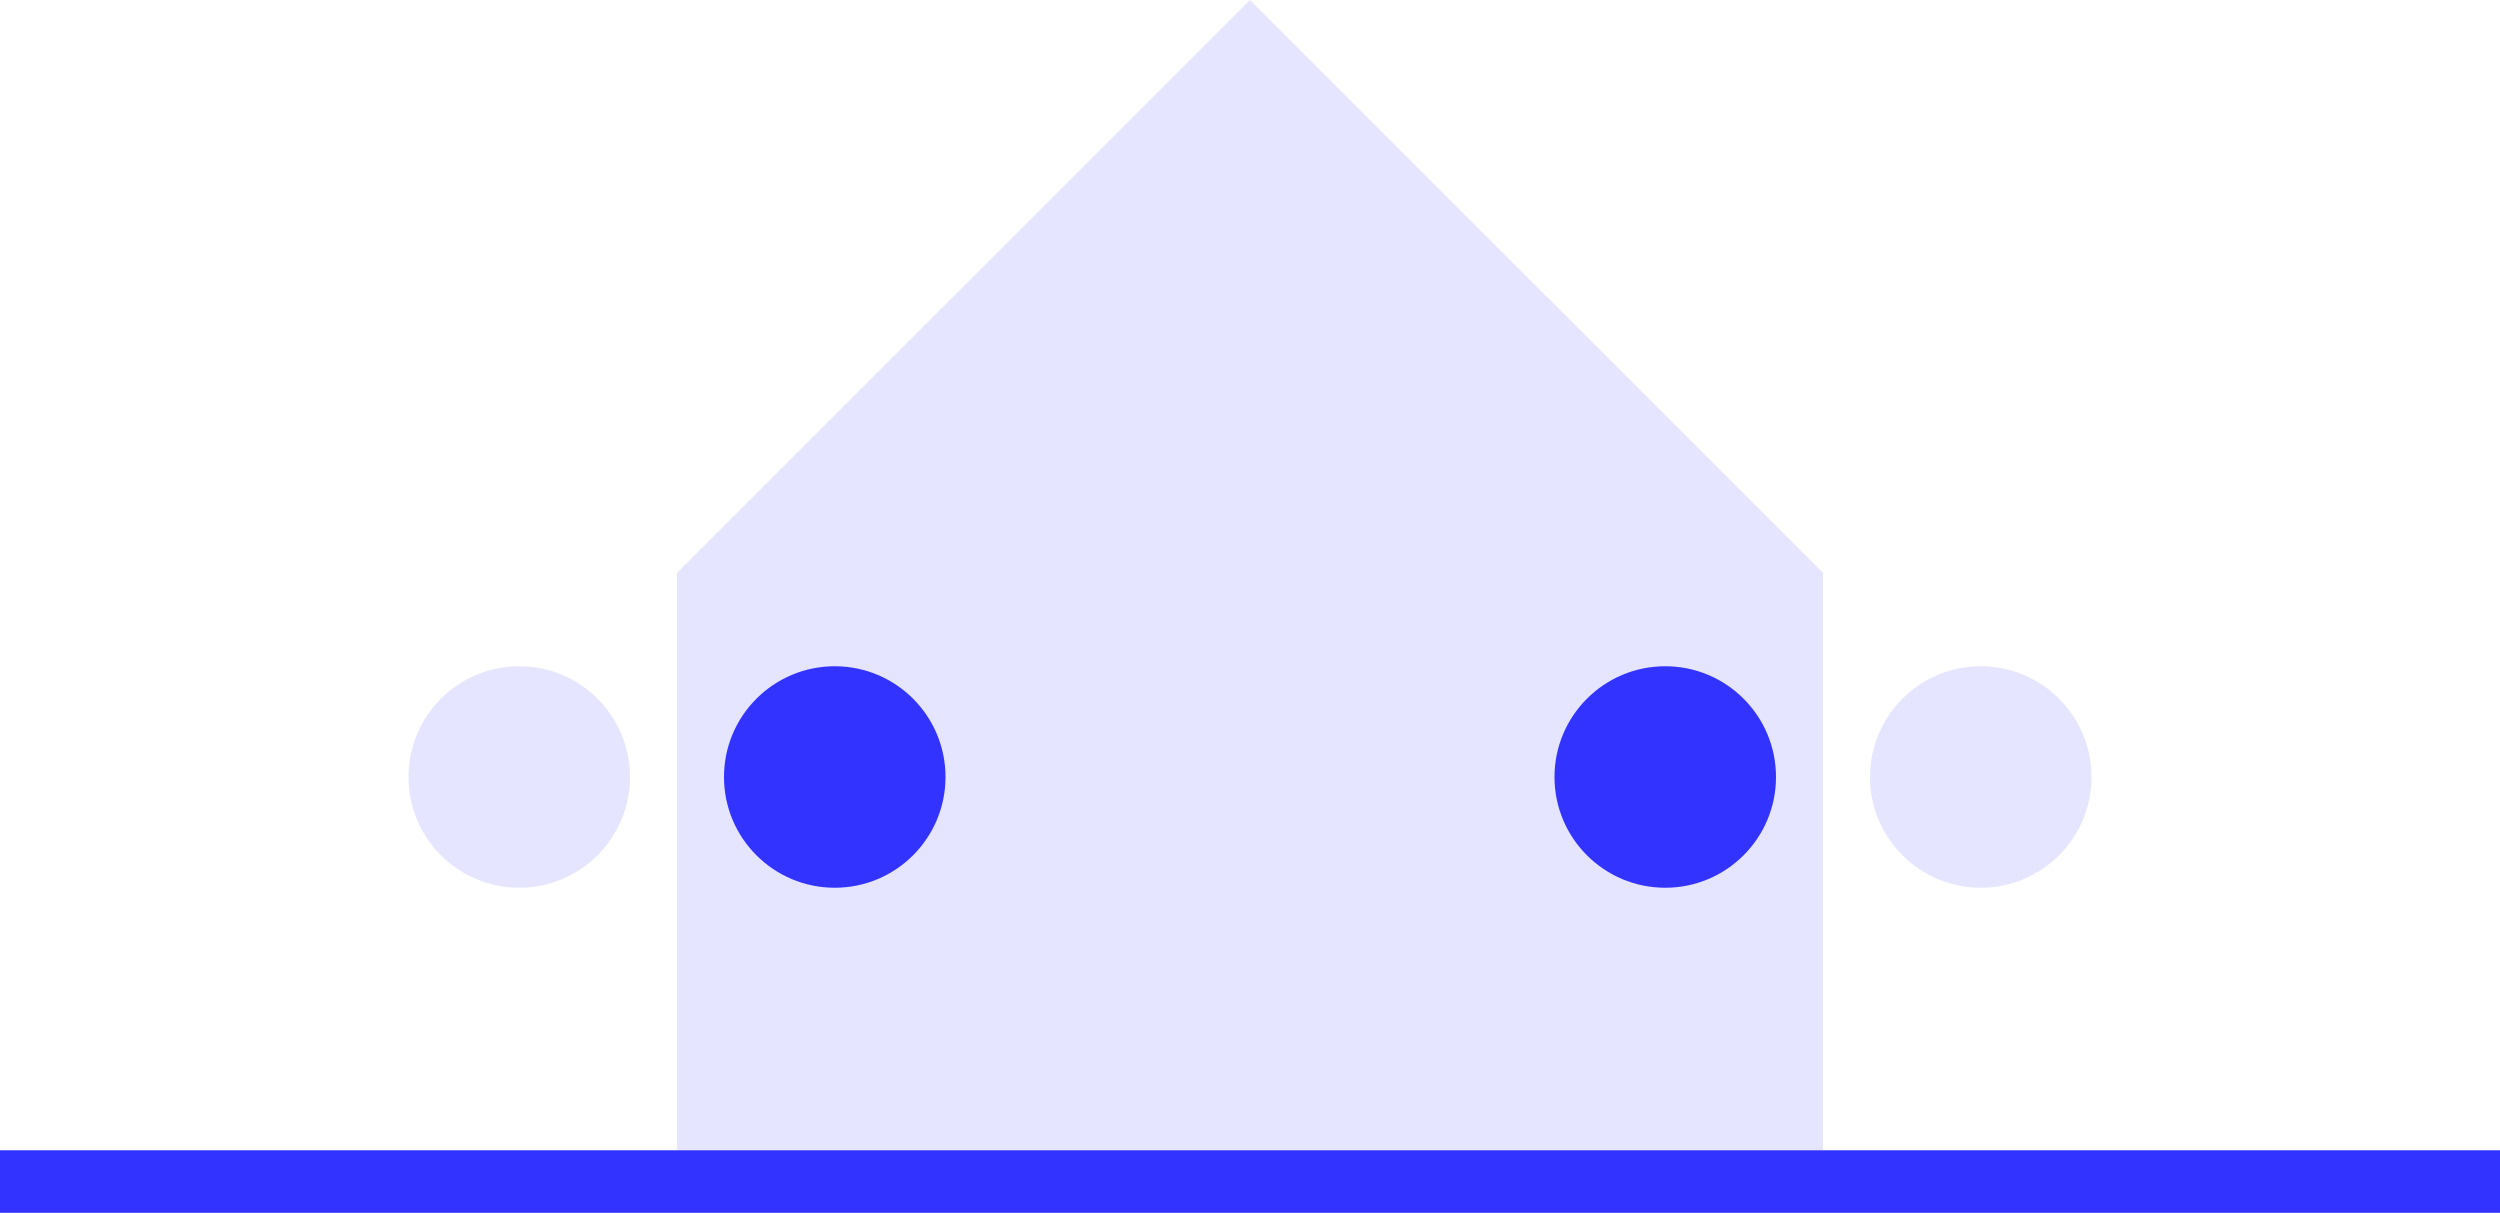
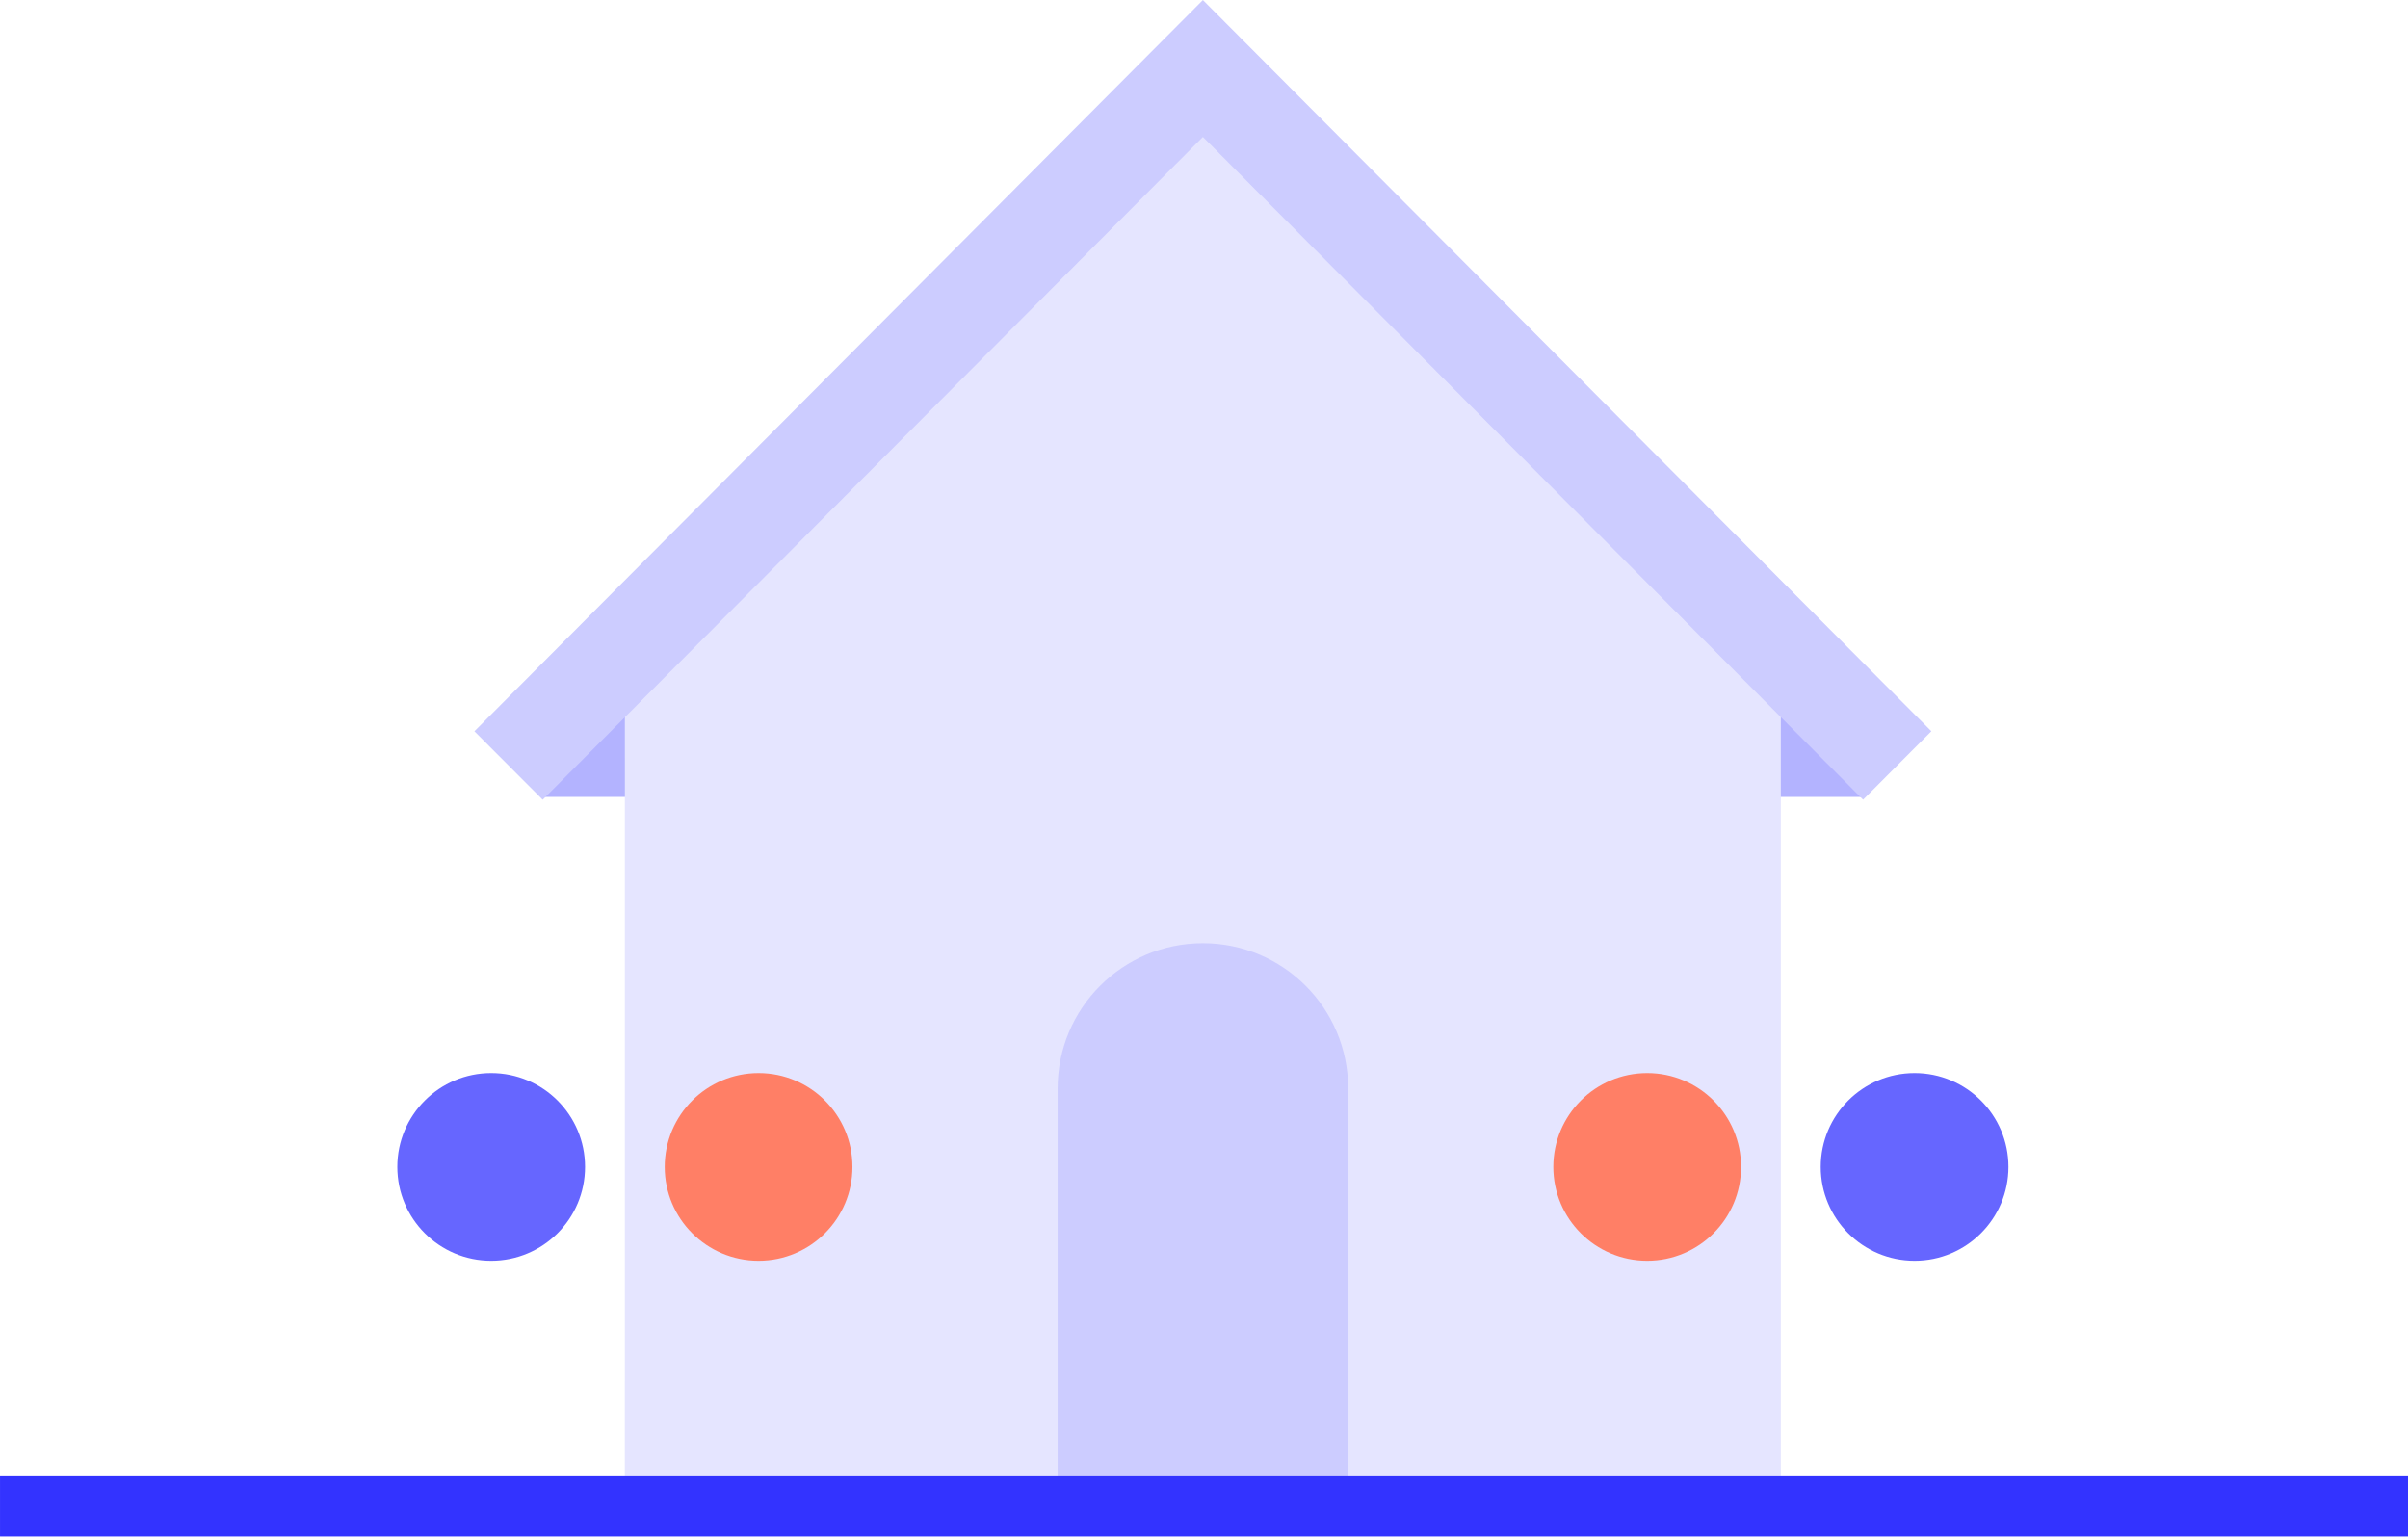
- <svg xmlns="http://www.w3.org/2000/svg" width="200" height="97.023" viewBox="0 0 200 97.023">
-   <g id="isolation-illustration" transform="translate(0 -72.977)">
-     <g id="Layer_2" data-name="Layer 2">
-       <g id="Isolation_Mode" data-name="Isolation Mode">
-         <rect id="Rectangle_95" data-name="Rectangle 95" width="200" height="5" transform="translate(0 165)" fill="#e5e5ff" />
-         <g id="Group_107" data-name="Group 107" transform="translate(0 -0.183)">
-           <path id="Path_84" data-name="Path 84" d="M145.84,84.99v48.85H54.16V84.99L100,39.16Z" transform="translate(0 34)" fill="#e5e5ff" />
-           <circle id="Ellipse_167" data-name="Ellipse 167" cx="8.86" cy="8.86" r="8.86" transform="translate(124.36 126.46)" fill="#33f" />
-           <circle id="Ellipse_168" data-name="Ellipse 168" cx="8.86" cy="8.86" r="8.86" transform="translate(149.6 126.46)" fill="#e5e5ff" />
-           <circle id="Ellipse_169" data-name="Ellipse 169" cx="8.86" cy="8.86" r="8.86" transform="translate(32.68 126.46)" fill="#e5e5ff" />
-           <circle id="Ellipse_170" data-name="Ellipse 170" cx="8.86" cy="8.86" r="8.86" transform="translate(57.92 126.46)" fill="#33f" />
+ <svg xmlns="http://www.w3.org/2000/svg" width="200.002" height="127.633" viewBox="0 0 200.002 127.633">
+   <g id="isolation-illustration" transform="translate(0.002 -42.367)">
+     <rect id="Rectangle_95" data-name="Rectangle 95" width="200" height="5" transform="translate(-0.002 165)" fill="#e5e5ff" />
+     <g id="Group_425" data-name="Group 425" transform="translate(-13909.638 -1555.396)">
+       <g id="Group_369" data-name="Group 369" transform="translate(13949.039 1597.763)">
+         <g id="Group_368" data-name="Group 368">
+           <g id="Group_367" data-name="Group 367">
+             <rect id="Rectangle_345" data-name="Rectangle 345" width="22.778" height="8.815" transform="translate(92.538 57.388)" fill="#b3b3ff" />
+             <rect id="Rectangle_346" data-name="Rectangle 346" width="22.778" height="8.815" transform="translate(28.472 66.202) rotate(-180)" fill="#b3b3ff" />
+             <path id="Path_515" data-name="Path 515" d="M13985.527,1667.727l48.01-48.062,48,48.062v67.287h-96.014Z" transform="translate(-13973.029 -1610.014)" fill="#e5e5ff" />
+             <g id="Group_366" data-name="Group 366">
+               <path id="Path_516" data-name="Path 516" d="M14078.175,1658.509l-5.671,5.686-6.776-6.8-48.057-48.256-54.835,55.06-5.672-5.686,60.145-60.384.362-.362Z" transform="translate(-13957.164 -1597.763)" fill="#ccf" />
+             </g>
+           </g>
        </g>
-         <rect id="Rectangle_96" data-name="Rectangle 96" width="200" height="5" transform="translate(0 165)" fill="#33f" />
+         <path id="Path_517" data-name="Path 517" d="M14091.787,1788.689v34.583h-24.129v-34.583a12.064,12.064,0,0,1,24.129,0Z" transform="translate(-14019.217 -1698.272)" fill="#ccf" />
+       </g>
+       <g id="Group_372" data-name="Group 372" transform="translate(13942.637 1686.904)">
+         <g id="Group_370" data-name="Group 370" transform="translate(96.014)">
+           <circle id="Ellipse_167" data-name="Ellipse 167" cx="7.796" cy="7.796" r="7.796" fill="#ff7f66" />
+           <circle id="Ellipse_168" data-name="Ellipse 168" cx="7.796" cy="7.796" r="7.796" transform="translate(22.209)" fill="#66f" />
+         </g>
+         <g id="Group_371" data-name="Group 371">
+           <circle id="Ellipse_169" data-name="Ellipse 169" cx="7.796" cy="7.796" r="7.796" fill="#66f" />
+           <circle id="Ellipse_170" data-name="Ellipse 170" cx="7.796" cy="7.796" r="7.796" transform="translate(22.209)" fill="#ff7f66" />
+         </g>
      </g>
    </g>
+     <rect id="Rectangle_96" data-name="Rectangle 96" width="200" height="5" transform="translate(0 165)" fill="#33f" />
  </g>
</svg>
